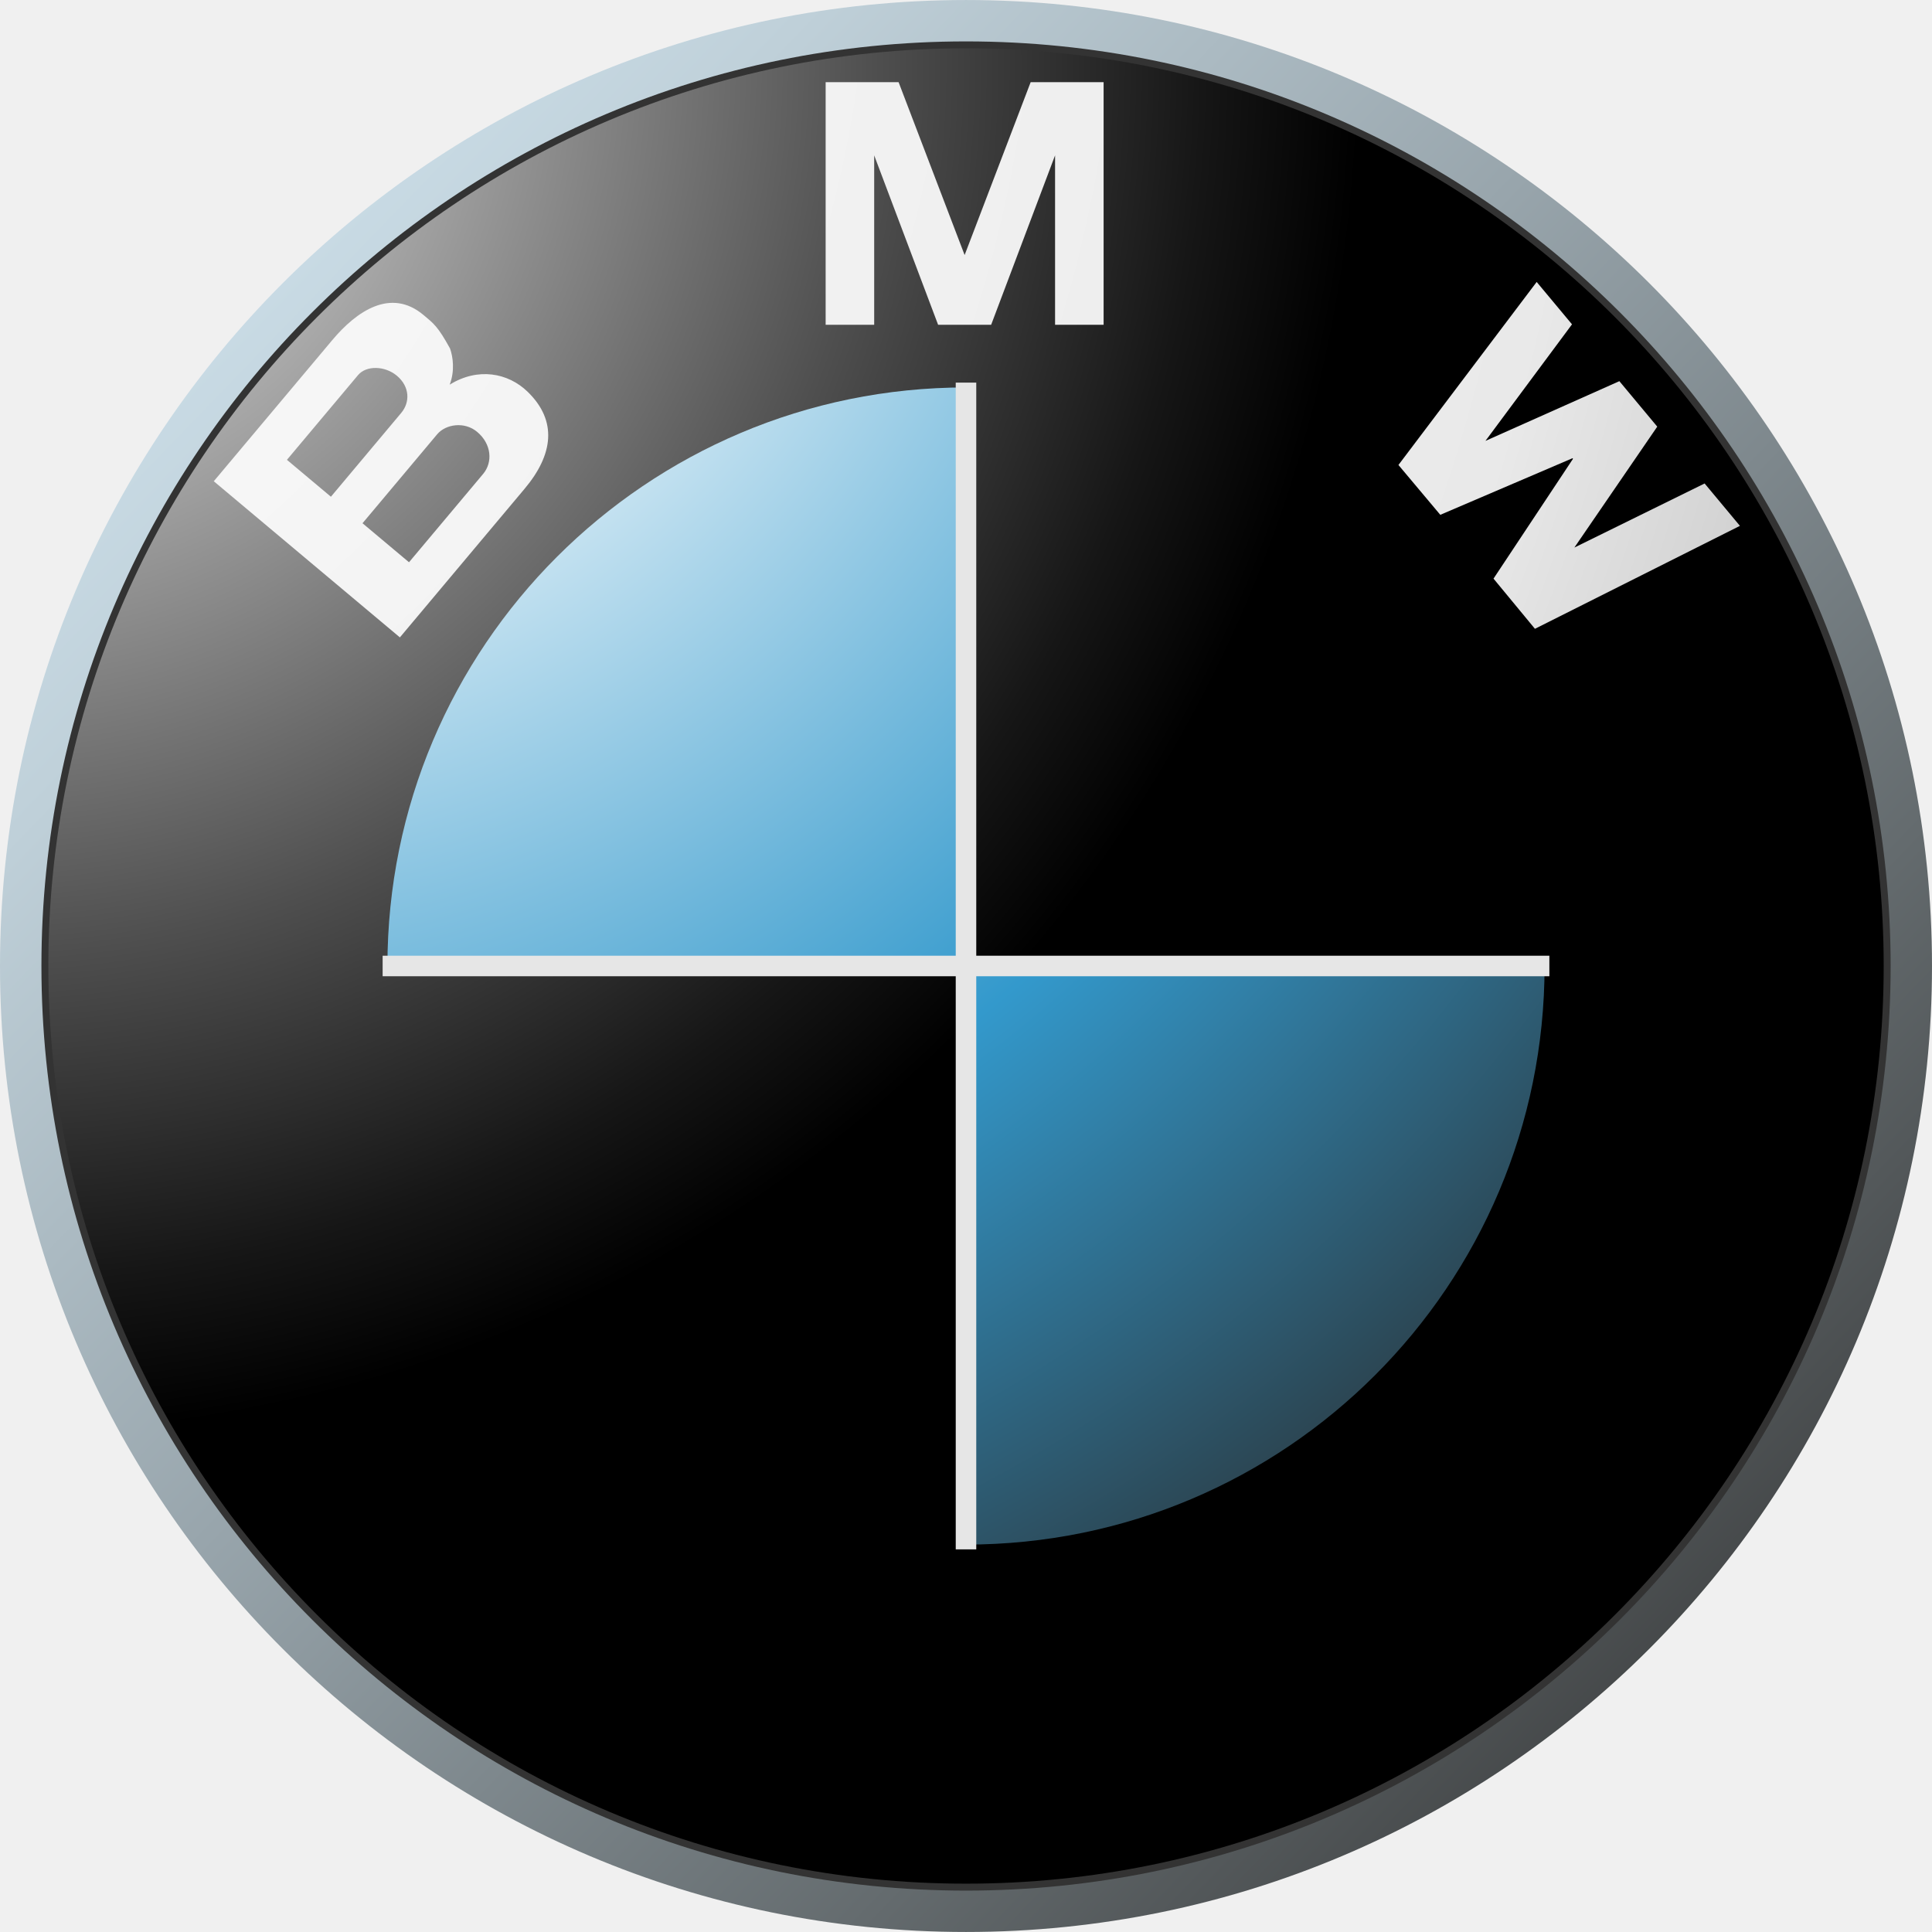
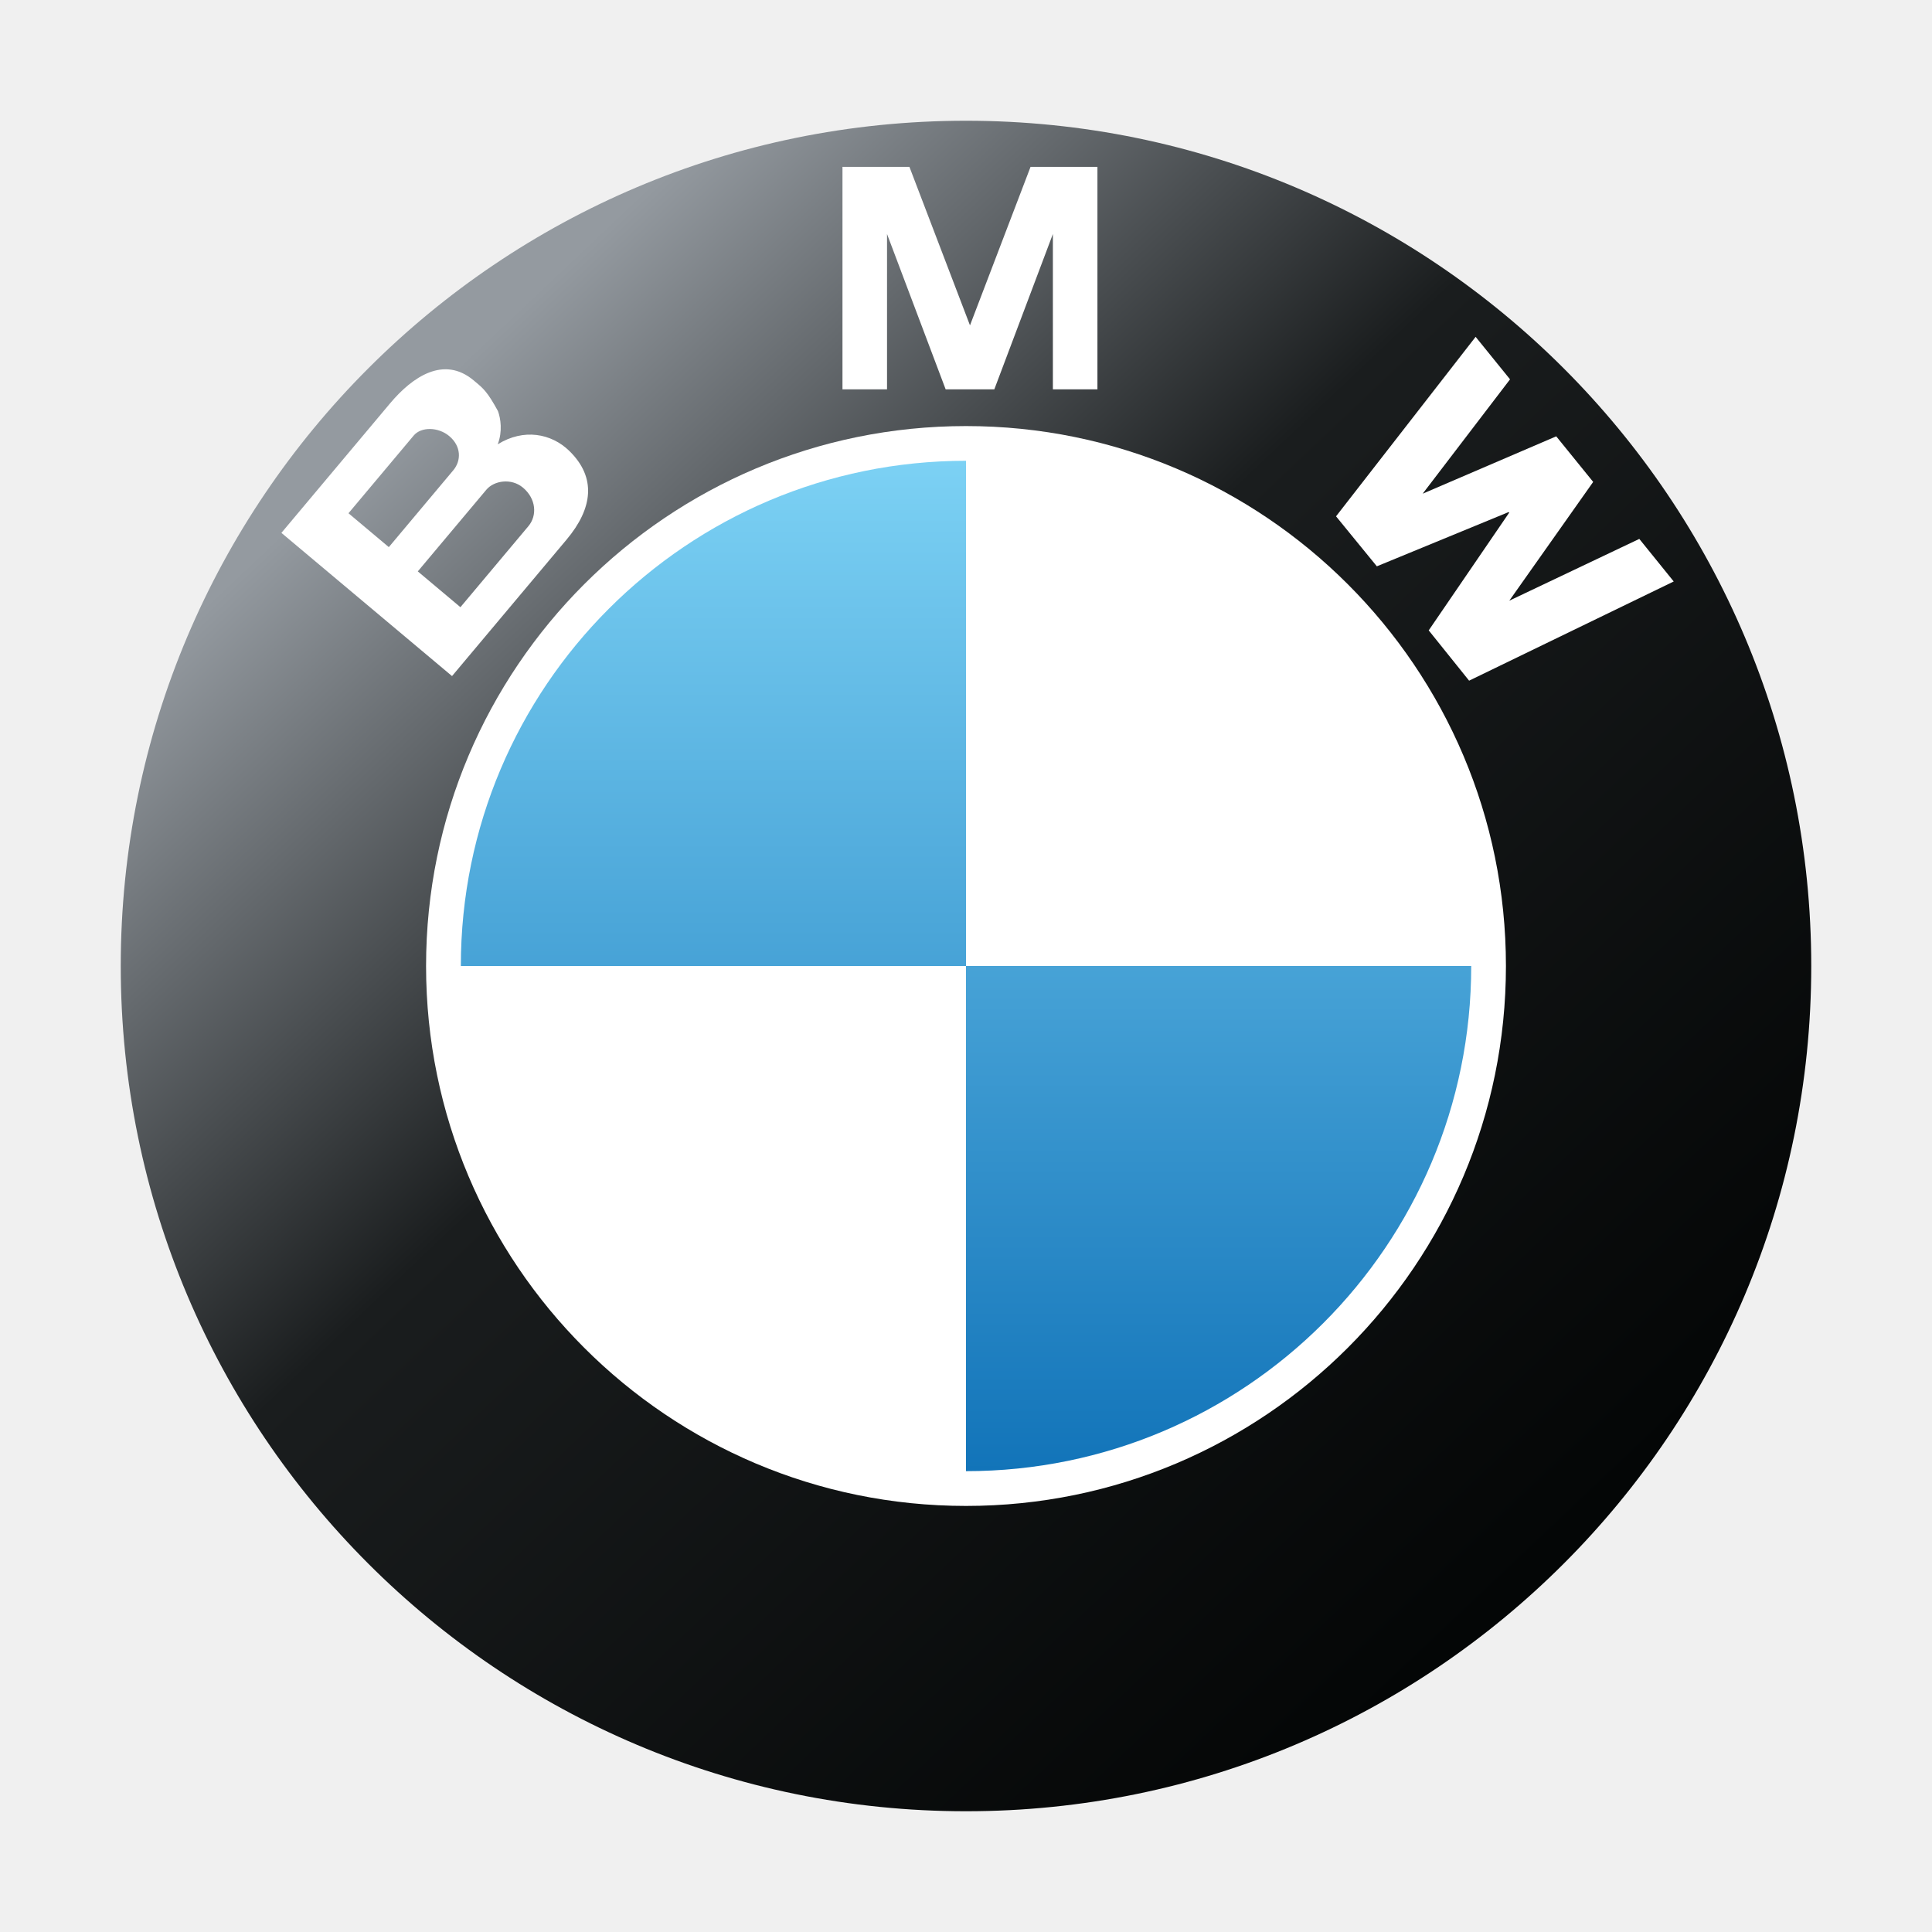
- <svg xmlns="http://www.w3.org/2000/svg" viewBox="0 -0.01 1013.718 1013.718">
-   <linearGradient id="a" gradientUnits="userSpaceOnUse" x1="-1120.126" y1="2189.824" x2="-44.679" y2="1150.587" gradientTransform="matrix(1 0 0 -1 1045.93 2135.176)">
-     <stop offset="0" stop-color="#dff4ff" />
-     <stop offset=".098" stop-color="#d6eaf5" />
-     <stop offset=".268" stop-color="#bfd0d9" />
-     <stop offset=".488" stop-color="#98a5ac" />
-     <stop offset=".747" stop-color="#646b6e" />
-     <stop offset="1" stop-color="#2b2b2b" />
-   </linearGradient>
-   <path d="M506.86 0C226.94 0 0 226.918 0 506.848c0 279.927 226.94 506.849 506.86 506.849 279.94 0 506.857-226.922 506.857-506.849C1013.719 226.918 786.802 0 506.86 0zm0 988.352c-265.939 0-481.495-215.573-481.495-481.504 0-265.927 215.556-481.512 481.495-481.512 265.938 0 481.511 215.584 481.511 481.512 0 265.93-215.573 481.504-481.511 481.504z" fill="url(#a)" />
-   <path d="M992.004 506.848c0 267.914-217.228 485.134-485.144 485.134-267.919 0-485.123-217.22-485.123-485.134 0-267.929 217.204-485.133 485.123-485.133 267.916 0 485.144 217.204 485.144 485.133z" fill="#333" />
-   <radialGradient id="b" cx="-1052.247" cy="2101.652" r="720.108" gradientTransform="matrix(1 0 0 -1 1045.93 2135.176)" gradientUnits="userSpaceOnUse">
-     <stop offset="0" stop-color="#fff" />
-     <stop offset=".306" stop-color="#a8a8a8" />
-     <stop offset=".646" stop-color="#4f4f4f" />
-     <stop offset=".885" stop-color="#161616" />
-     <stop offset="1" />
-   </radialGradient>
-   <path d="M988.371 506.848c0 265.931-215.573 481.504-481.511 481.504-265.939 0-481.495-215.573-481.495-481.504 0-265.927 215.556-481.512 481.495-481.512 265.938 0 481.511 215.585 481.511 481.512z" fill="url(#b)" />
-   <radialGradient id="i" cx="-943.312" cy="2129.614" r="1202.06" gradientTransform="matrix(1 0 0 -1 1045.93 2135.176)" gradientUnits="userSpaceOnUse">
-     <stop offset=".169" stop-color="#fff" />
-     <stop offset=".556" stop-color="#39c" />
-     <stop offset=".871" stop-color="#292929" />
-   </radialGradient>
-   <path d="M203.284 506.853H506.86V203.277c-167.669 0-303.576 135.908-303.576 303.576z" fill="url(#i)" />
-   <radialGradient id="j" cx="-943.312" cy="2129.623" r="1202.037" gradientTransform="matrix(1 0 0 -1 1045.93 2135.176)" gradientUnits="userSpaceOnUse">
-     <stop offset=".169" stop-color="#fff" />
-     <stop offset=".556" stop-color="#39c" />
-     <stop offset=".871" stop-color="#292929" />
-   </radialGradient>
-   <path d="M506.86 506.853v303.578c167.667 0 303.576-135.933 303.576-303.578H506.86z" fill="url(#j)" />
-   <path fill="#e6e6e6" d="M812.95 501.458H512.242V200.75h-10.766v300.708H200.768v10.767h300.708v300.717h10.766V512.225H812.95z" />
-   <radialGradient id="d" cx="-1181.576" cy="2174.985" r="1730.313" gradientTransform="matrix(1 0 0 -1 1045.93 2135.176)" gradientUnits="userSpaceOnUse">
-     <stop offset="0" stop-color="#fff" />
-     <stop offset=".557" stop-color="#e9e9e9" />
-     <stop offset=".794" stop-color="#a2a2a2" />
-     <stop offset="1" stop-color="#141414" />
-   </radialGradient>
-   <path fill="url(#d)" d="M520.06 170.39l33.533-88.875v88.875h25.47V43.103h-38.279l-34.811 91.133h.33l-34.812-91.133h-38.278V170.39h25.47V81.515l33.536 88.875z" />
-   <radialGradient id="f" cx="-1181.748" cy="2175.493" r="1731.785" gradientTransform="matrix(1 0 0 -1 1045.93 2135.176)" gradientUnits="userSpaceOnUse">
-     <stop offset="0" stop-color="#fff" />
-     <stop offset=".557" stop-color="#e9e9e9" />
-     <stop offset=".794" stop-color="#a2a2a2" />
-     <stop offset="1" stop-color="#141414" />
-   </radialGradient>
-   <path d="M276.868 205.563c-10.229-9.951-26.068-12.953-40.916-3.743 2.824-7.364 1.67-14.86.166-18.996-6.415-11.682-8.642-13.137-13.923-17.57-17.096-14.333-35.059-2.095-47.887 13.231l-62.14 74.016 97.653 81.926 65.499-78.059c14.954-17.839 17.283-35.512 1.548-50.805zm-126.316 35.698l37.307-44.453c4.312-5.155 14.086-4.949 20.376.319 6.909 5.806 6.93 14.023 2.268 19.54l-36.873 43.959-23.078-19.365zm102.951 7.393l-38.896 46.352-24.398-20.47 39.207-46.721c4.434-5.269 14.291-6.806 20.953-1.216 7.547 6.32 8.29 15.9 3.134 22.055z" fill="url(#f)" />
-   <radialGradient id="e" cx="-1181.653" cy="2174.985" r="1730.461" gradientTransform="matrix(1 0 0 -1 1045.93 2135.176)" gradientUnits="userSpaceOnUse">
-     <stop offset="0" stop-color="#fff" />
-     <stop offset=".557" stop-color="#e9e9e9" />
-     <stop offset=".794" stop-color="#a2a2a2" />
-     <stop offset="1" stop-color="#141414" />
-   </radialGradient>
-   <path fill="url(#e)" d="M869.563 223.844l-43.496 63.449 68.347-33.626 18.52 22.242-107.553 54.012-21.736-26.325 41.7-62.861-.245-.319-69.38 29.698-21.96-26.151 72.531-96.033 18.539 22.234-45.41 61.158 70.26-31.337z" />
+ <svg xmlns="http://www.w3.org/2000/svg" viewBox="0 0 32 32" fill="none">
+   <path d="M16 2C8.268 2 2 8.268 2 16C2 23.732 8.268 30 16 30C23.732 30 30 23.732 30 16C30 8.268 23.732 2 16 2Z" fill="url(#paint0_linear_109_812)" />
+   <path d="M16 24.943C11.061 24.943 7.057 20.939 7.057 16C7.057 11.061 11.061 7.057 16 7.057C20.939 7.057 24.943 11.061 24.943 16C24.943 20.939 20.939 24.943 16 24.943Z" fill="white" />
+   <path d="M7.633 16H16V7.632C11.379 7.632 7.633 11.379 7.633 16ZM16 16V24.367C20.621 24.367 24.368 20.621 24.368 16H16Z" fill="url(#paint1_linear_109_812)" />
+   <path fill-rule="evenodd" clip-rule="evenodd" d="M8.244 7.359C8.674 7.092 9.132 7.179 9.428 7.467C9.884 7.91 9.817 8.422 9.384 8.938L7.487 11.198L4.661 8.826L6.459 6.683C6.831 6.24 7.351 5.886 7.846 6.301C7.855 6.308 7.864 6.316 7.872 6.323C8.007 6.435 8.074 6.491 8.248 6.809C8.292 6.929 8.326 7.146 8.244 7.359ZM7.441 7.223C7.26 7.071 6.977 7.065 6.852 7.214L5.772 8.501L6.44 9.062L7.508 7.789C7.642 7.629 7.641 7.391 7.441 7.223ZM7.626 10.057L8.752 8.715C8.901 8.537 8.88 8.259 8.661 8.076C8.469 7.915 8.183 7.959 8.055 8.112L6.92 9.464L7.626 10.057Z" fill="white" />
+   <path d="M17.439 3.876L16.469 6.449H15.663L14.692 3.876V6.449H13.954V2.764H15.063L16.066 5.389L17.069 2.764H18.177V6.449H17.439V3.876Z" fill="white" />
+   <path d="M24.999 9.949L26.388 7.982L25.776 7.227L23.564 8.177L25.011 6.283L24.441 5.579L22.129 8.552L22.805 9.38L24.989 8.481L24.997 8.491L23.664 10.441L24.333 11.274L27.722 9.631L27.152 8.926L24.999 9.949Z" fill="white" />
+   <defs>
+     <linearGradient id="paint0_linear_109_812" x1="6.277" y1="6.277" x2="25.183" y2="26.264" gradientUnits="userSpaceOnUse">
+       <stop offset="0.027" stop-color="#949AA0" />
+       <stop offset="0.403" stop-color="#1A1D1E" />
+       <stop offset="1" stop-color="#040606" />
+     </linearGradient>
+     <linearGradient id="paint1_linear_109_812" x1="16" y1="7.632" x2="16" y2="24.367" gradientUnits="userSpaceOnUse">
+       <stop stop-color="#7CD1F4" />
+       <stop offset="1" stop-color="#1274B9" />
+     </linearGradient>
+   </defs>
</svg>
